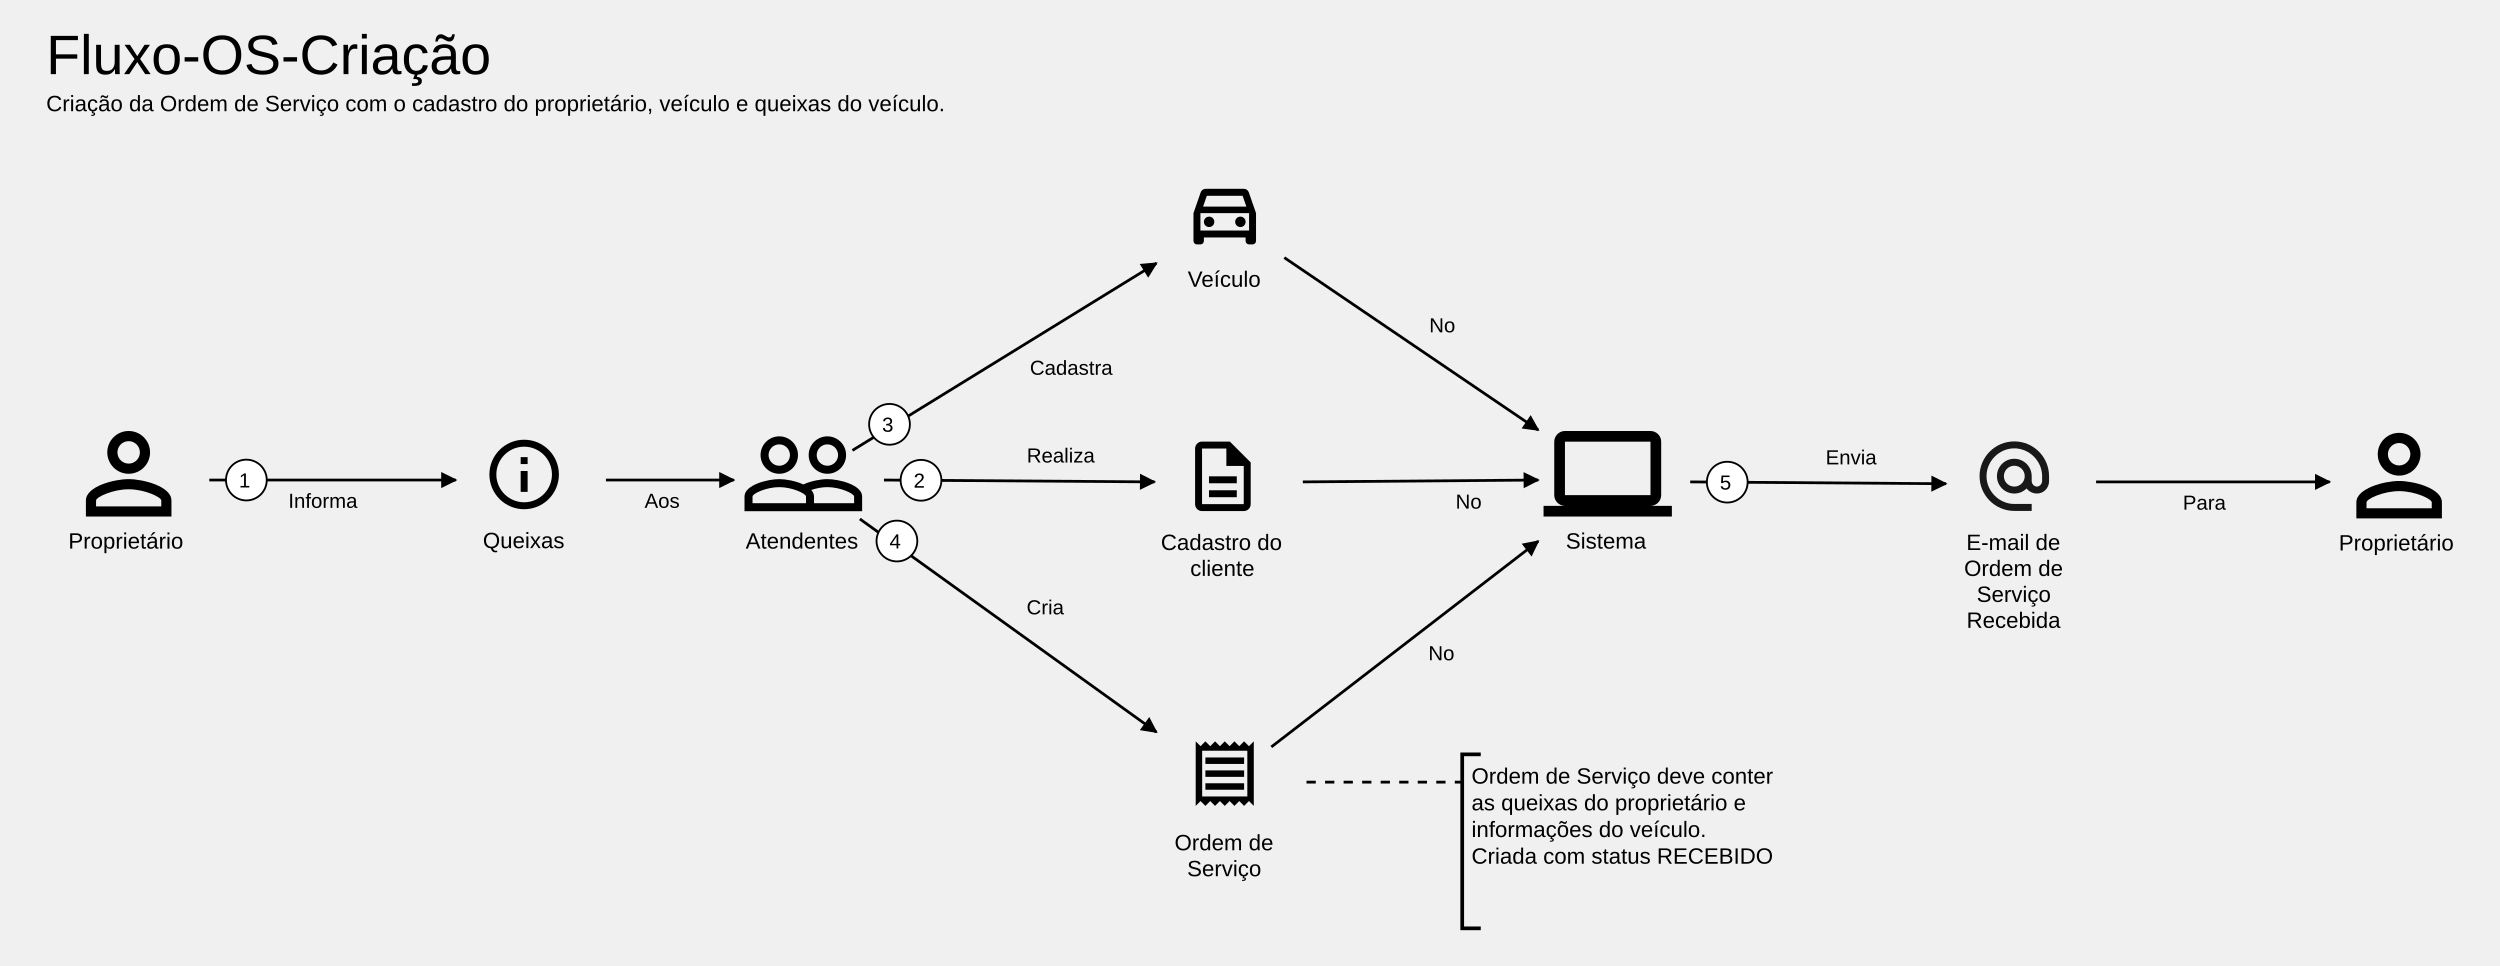
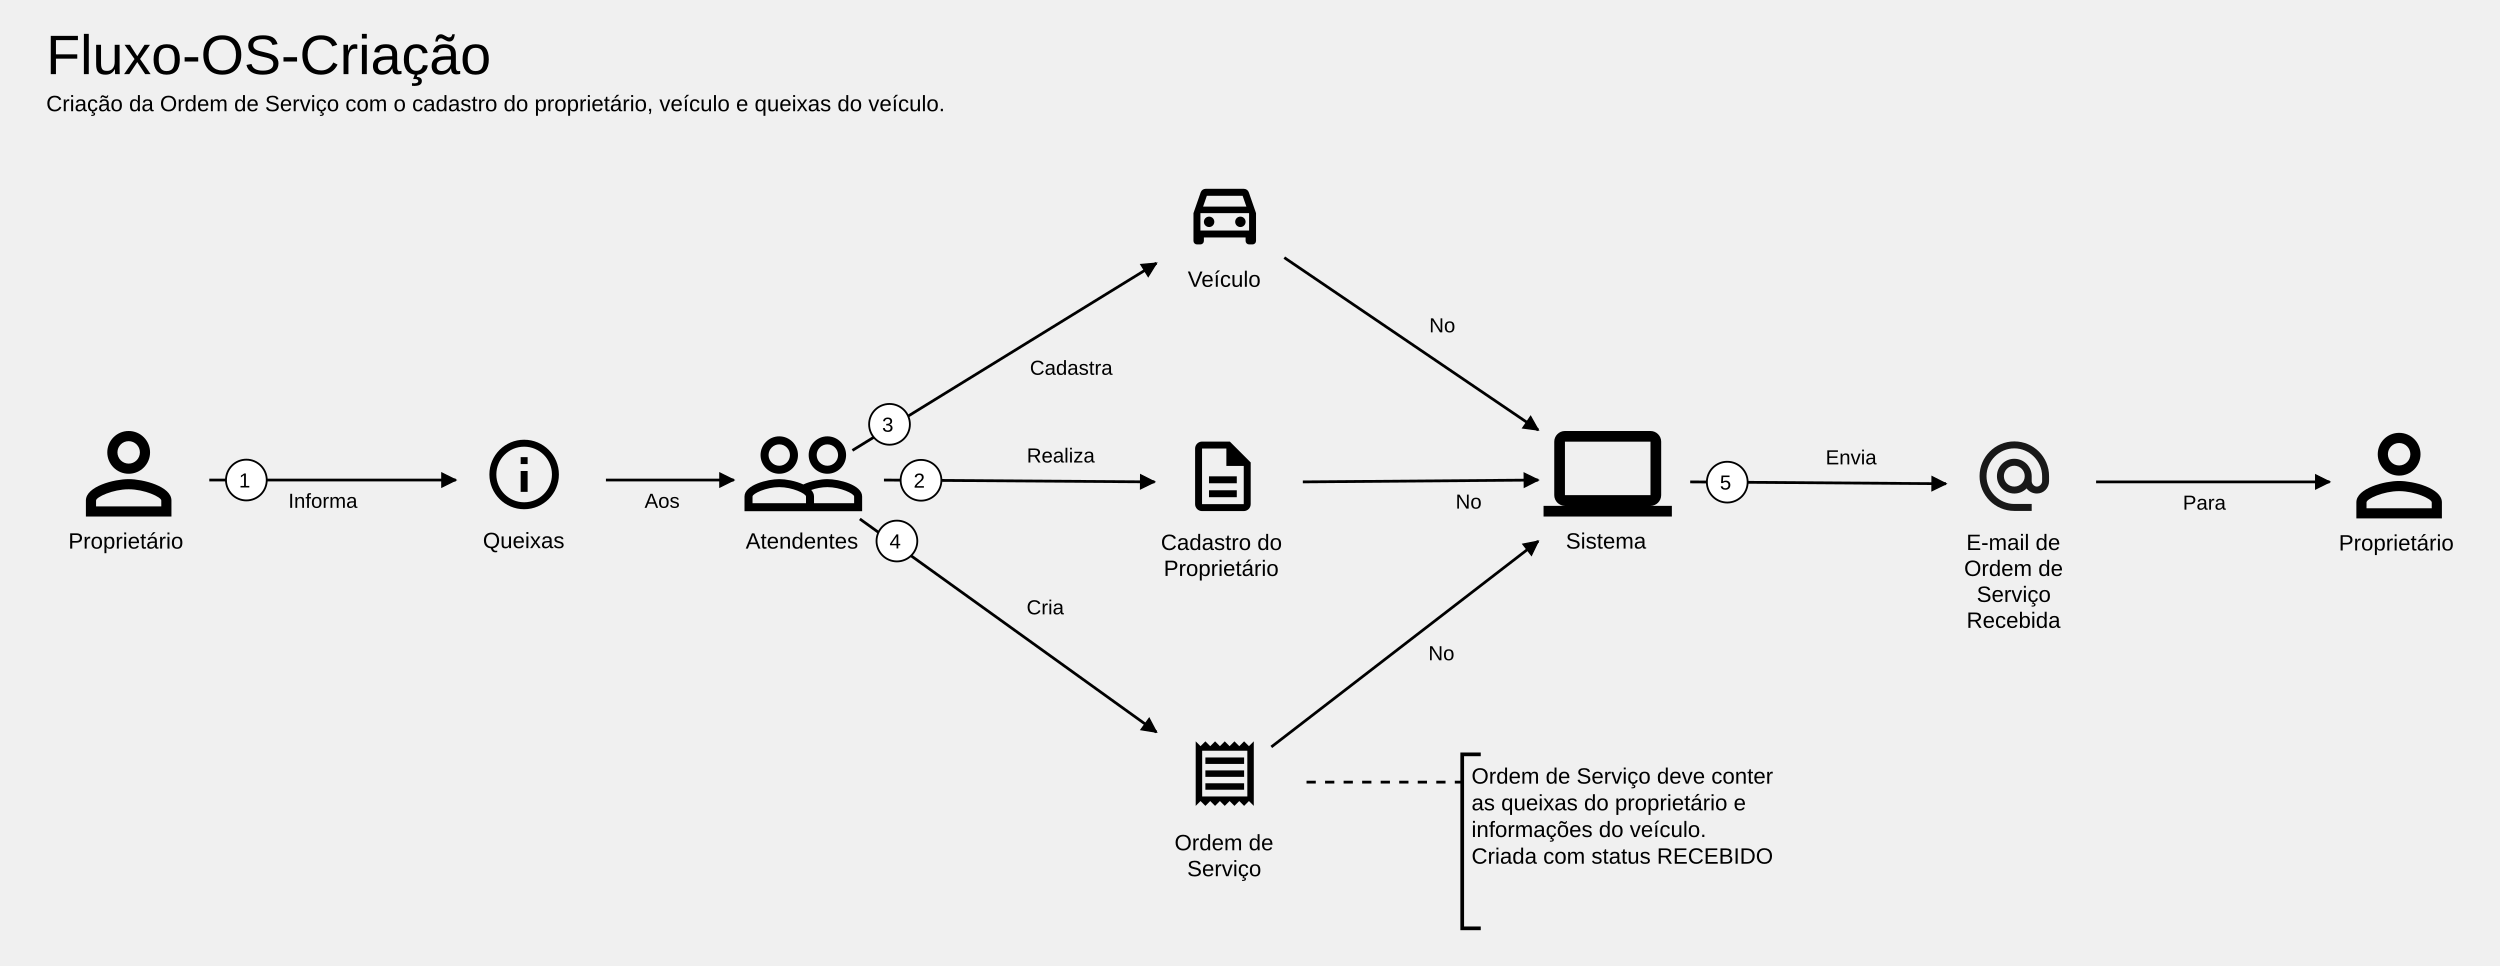
<svg xmlns="http://www.w3.org/2000/svg" style="background-color:white" width="1310" height="505.87" viewBox="135 5 1325 520.87" version="1.1">
  <defs>
-     <marker id="activity-black-black-adiblfezhp2a42fyzd3zzowda" viewBox="0 0 20 20" refX="11" refY="10" markerWidth="10" markerHeight="10" orient="auto">
+     <marker id="activity-black-black-6vrphnws5rdiq8ay59j6nuc28" viewBox="0 0 20 20" refX="11" refY="10" markerWidth="10" markerHeight="10" orient="auto">
      <path d="M 1 5 L 11 10 L 1 15 Z" style="fill: black; stroke-width: 1px; stroke-linecap: round; stroke-dasharray: 10000, 1; stroke: black;" />
    </marker>
  </defs>
  <g class="djs-group">
    <g class="djs-element djs-shape" style="display:block" transform="translate(140 35)">
      <g class="djs-visual">
        <text lineHeight="1.2" class="djs-label" style="font-family: Arial, sans-serif; font-size: 30; font-weight: normal; fill: rgb(0, 0, 0);">
          <tspan x="8" y="10" font-size="30">Fluxo-OS-Criação</tspan>
        </text>
        <text lineHeight="1.2" class="djs-label" style="font-family: Arial, sans-serif; font-size: 12; font-weight: normal; fill: rgb(0, 0, 0);">
          <tspan x="8" y="30" font-size="12">Criação da Ordem de Serviço com o cadastro do proprietário, veículo e queixas do veículo.</tspan>
        </text>
      </g>
    </g>
  </g>
  <g class="djs-group">
    <g class="djs-element djs-shape" data-element-id="shape_1800" style="display: block;" transform="matrix(1 0 0 1 1173 227)">
      <g class="djs-visual">
        <svg fill=" #000000" viewBox="0 0 24 26" width="48.75" height="48.75" x="12.5" y="12.5">
          <path fill="none" d="M0,0h24v24H0V0z" />
          <path fill-opacity="0.9" d="M12,1.95c-5.52,0-10,4.48-10,10s4.48,10,10,10h5v-2h-5c-4.34,0-8-3.66-8-8s3.66-8,8-8s8,3.66,8,8v1.43 c0,0.79-0.71,1.57-1.5,1.57S17,14.17,17,13.38v-1.43c0-2.76-2.24-5-5-5s-5,2.24-5,5s2.24,5,5,5c1.38,0,2.64-0.56,3.54-1.47 c0.65,0.89,1.77,1.47,2.96,1.47c1.97,0,3.5-1.6,3.5-3.57v-1.43C22,6.43,17.52,1.95,12,1.95z M12,14.95c-1.66,0-3-1.34-3-3 s1.34-3,3-3s3,1.34,3,3S13.66,14.95,12,14.95z" />
        </svg>
        <text lineHeight="1.2" class="djs-label" style="font-family: Arial, sans-serif; font-size: 12px; font-weight: normal; fill: rgb(0, 0, 0);">
          <tspan x="10.995" y="74.75">E-mail de </tspan>
          <tspan x="9.784" y="88.75">Ordem de </tspan>
          <tspan x="16.58" y="102.75">Serviço </tspan>
          <tspan x="11.111" y="116.75">Recebida</tspan>
        </text>
      </g>
      <rect class="djs-hit djs-hit-all" x="0" y="0" width="75" height="75" style="fill: none; stroke-opacity: 0; stroke: white; stroke-width: 15px;" />
      <rect x="-5" y="-5" rx="4" width="85" height="85" class="djs-outline" style="fill: none;" />
    </g>
  </g>
  <g class="djs-group">
    <g class="djs-element djs-shape" data-element-id="shape_1887" style="display: block;" transform="matrix(1 0 0 1 912 412)">
      <g class="djs-visual">
        <rect x="0" y="0" width="180.6" height="93.87" rx="0" ry="0" style="stroke: none; stroke-width: 2px; fill: none;" />
        <path d="m 0, 0 m 10,0 l -10,0 l 0,93.87 l 10,0" style="fill: none; stroke-width: 2px; stroke: rgb(0, 0, 0);" />
        <text lineHeight="1.2" class="djs-label" style="font-family: Arial, sans-serif; font-size: 12px; font-weight: normal; fill: rgb(0, 0, 0);">
          <tspan x="5" y="15.8">Ordem de Serviço deve conter</tspan>
          <tspan x="5" y="30.2">as queixas do proprietário e </tspan>
          <tspan x="5" y="44.6">informações do veículo. </tspan>
          <tspan x="5" y="59">Criada com status RECEBIDO</tspan>
        </text>
      </g>
      <rect class="djs-hit djs-hit-all" x="0" y="0" width="180.6" height="93.87" style="fill: none; stroke-opacity: 0; stroke: white; stroke-width: 15px;" />
      <rect x="-5" y="-5" rx="4" width="190.6" height="103.87" class="djs-outline" style="fill: none;" />
    </g>
  </g>
  <g class="djs-group">
    <g class="djs-element djs-shape" data-element-id="shape_3907" style="display: block;" transform="matrix(1 0 0 1 746 227)">
      <g class="djs-visual">
        <svg fill=" #000000" width="48.75" height="48.75" viewBox="0 0 24 26" x="12.5" y="12.5">
          <path fill="none" d="M0 0h24v24H0V0z" />
          <path d="M8 16h8v2H8zm0-4h8v2H8zm6-10H6c-1.1 0-2 .9-2 2v16c0 1.1.89 2 1.99 2H18c1.1 0 2-.9 2-2V8l-6-6zm4 18H6V4h7v5h5v11z" />
        </svg>
        <text lineHeight="1.2" class="djs-label" style="font-family: Arial, sans-serif; font-size: 12px; font-weight: normal; fill: rgb(0, 0, 0);">
          <tspan x="3.4" y="74.75">Cadastro do </tspan>
-           <tspan x="19.243" y="88.75">cliente</tspan>
+           <tspan x="4.948" y="88.75">Proprietário</tspan>
        </text>
      </g>
      <rect class="djs-hit djs-hit-all" x="0" y="0" width="75" height="75" style="fill: none; stroke-opacity: 0; stroke: white; stroke-width: 15px;" />
      <rect x="-5" y="-5" rx="4" width="85" height="85" class="djs-outline" style="fill: none;" />
    </g>
  </g>
  <g class="djs-group">
    <g class="djs-element djs-shape" data-element-id="shape_5195" style="display: block;" transform="matrix(1 0 0 1 953 226)">
      <g class="djs-visual">
        <svg fill=" #000000" viewBox="0 0 24 26" width="75" height="75">
          <path d="M20,18c1.1,0,2-0.9,2-2V6c0-1.1-0.9-2-2-2H4C2.9,4,2,4.9,2,6v10c0,1.1,0.9,2,2,2H0v2h24v-2H20z M4,6h16v10H4V6z" />
        </svg>
        <text lineHeight="1.2" class="djs-label" style="font-family: Arial, sans-serif; font-size: 12px; font-weight: normal; fill: rgb(0, 0, 0);">
          <tspan x="14.913" y="75">Sistema</tspan>
        </text>
      </g>
      <rect class="djs-hit djs-hit-all" x="0" y="0" width="75" height="75" style="fill: none; stroke-opacity: 0; stroke: white; stroke-width: 15px;" />
      <rect x="-5" y="-5" rx="4" width="85" height="85" class="djs-outline" style="fill: none;" />
    </g>
  </g>
  <g class="djs-group">
    <g class="djs-element djs-shape" data-element-id="shape_5578" style="display: block;" transform="matrix(1 0 0 1 369 226)">
      <g class="djs-visual">
        <svg fill=" #000000" height="48.75" viewBox="0 0 24 26" width="48.75" x="12.5" y="12.5">
          <path d="M0 0h24v24H0z" fill="none" />
          <path d="M11 17h2v-6h-2v6zm1-15C6.48 2 2 6.48 2 12s4.48 10 10 10 10-4.48 10-10S17.52 2 12 2zm0 18c-4.41 0-8-3.59-8-8s3.59-8 8-8 8 3.59 8 8-3.59 8-8 8zM11 9h2V7h-2v2z" />
        </svg>
        <text lineHeight="1.2" class="djs-label" style="font-family: Arial, sans-serif; font-size: 12px; font-weight: normal; fill: rgb(0, 0, 0);">
          <tspan x="14.609" y="74.75">Queixas</tspan>
        </text>
      </g>
      <rect class="djs-hit djs-hit-all" x="0" y="0" width="75" height="75" style="fill: none; stroke-opacity: 0; stroke: white; stroke-width: 15px;" />
      <rect x="-5" y="-5" rx="4" width="85" height="85" class="djs-outline" style="fill: none;" />
    </g>
  </g>
  <g class="djs-group">
    <g class="djs-element djs-shape" data-element-id="shape_6233" style="display: block;" transform="matrix(1 0 0 1 1380 227)">
      <g class="djs-visual">
        <svg fill=" #000000" viewBox="0 0 24 26" width="75" height="75">
          <path d="M12 5.9c1.16 0 2.1.94 2.1 2.1s-.94 2.1-2.1 2.1S9.9 9.16 9.9 8s.94-2.1 2.1-2.1m0 9c2.97 0 6.1 1.46 6.1 2.1v1.1H5.9V17c0-.64 3.13-2.1 6.1-2.1M12 4C9.79 4 8 5.79 8 8s1.79 4 4 4 4-1.79 4-4-1.79-4-4-4zm0 9c-2.67 0-8 1.34-8 4v3h16v-3c0-2.66-5.33-4-8-4z" />
          <path d="M0 0h24v24H0z" fill="none" />
        </svg>
        <text lineHeight="1.2" class="djs-label" style="font-family: Arial, sans-serif; font-size: 12px; font-weight: normal; fill: rgb(0, 0, 0);">
          <tspan x="4.948" y="75">Proprietário</tspan>
        </text>
      </g>
      <rect class="djs-hit djs-hit-all" x="0" y="0" width="75" height="75" style="fill: none; stroke-opacity: 0; stroke: white; stroke-width: 15px;" />
      <rect x="-5" y="-5" rx="4" width="85" height="85" class="djs-outline" style="fill: none;" />
    </g>
  </g>
  <g class="djs-group">
    <g class="djs-element djs-shape" data-element-id="shape_6765" style="display: block;" transform="matrix(1 0 0 1 155 226)">
      <g class="djs-visual">
        <svg fill=" #000000" viewBox="0 0 24 26" width="75" height="75">
          <path d="M12 5.9c1.16 0 2.1.94 2.1 2.1s-.94 2.1-2.1 2.1S9.9 9.16 9.9 8s.94-2.1 2.1-2.1m0 9c2.97 0 6.1 1.46 6.1 2.1v1.1H5.9V17c0-.64 3.13-2.1 6.1-2.1M12 4C9.79 4 8 5.79 8 8s1.79 4 4 4 4-1.79 4-4-1.79-4-4-4zm0 9c-2.67 0-8 1.34-8 4v3h16v-3c0-2.66-5.33-4-8-4z" />
          <path d="M0 0h24v24H0z" fill="none" />
        </svg>
        <text lineHeight="1.2" class="djs-label" style="font-family: Arial, sans-serif; font-size: 12px; font-weight: normal; fill: rgb(0, 0, 0);">
          <tspan x="4.948" y="75">Proprietário</tspan>
        </text>
      </g>
      <rect class="djs-hit djs-hit-all" x="0" y="0" width="75" height="75" style="fill: none; stroke-opacity: 0; stroke: white; stroke-width: 15px;" />
      <rect x="-5" y="-5" rx="4" width="85" height="85" class="djs-outline" style="fill: none;" />
    </g>
  </g>
  <g class="djs-group">
    <g class="djs-element djs-shape" data-element-id="shape_6766" style="display: block;" transform="matrix(1 0 0 1 747 389)">
      <g class="djs-visual">
        <svg fill=" #000000" width="48.75" height="48.75" viewBox="0 0 24 28" x="12.5" y="12.5">
          <path fill="none" d="M0 0h24v24H0V0z" />
          <path d="M19.5 3.5L18 2l-1.5 1.5L15 2l-1.5 1.5L12 2l-1.5 1.5L9 2 7.5 3.5 6 2 4.5 3.5 3 2v20l1.5-1.5L6 22l1.5-1.5L9 22l1.5-1.5L12 22l1.5-1.5L15 22l1.5-1.5L18 22l1.5-1.5L21 22V2l-1.5 1.5zM19 19.09H5V4.91h14v14.18zM6 15h12v2H6zm0-4h12v2H6zm0-4h12v2H6z" />
        </svg>
        <text lineHeight="1.2" class="djs-label" style="font-family: Arial, sans-serif; font-size: 12px; font-weight: normal; fill: rgb(0, 0, 0);">
          <tspan x="9.784" y="74.75">Ordem de </tspan>
          <tspan x="16.58" y="88.75">Serviço</tspan>
        </text>
      </g>
      <rect class="djs-hit djs-hit-all" x="0" y="0" width="75" height="75" style="fill: none; stroke-opacity: 0; stroke: white; stroke-width: 15px;" />
      <rect x="-5" y="-5" rx="4" width="85" height="85" class="djs-outline" style="fill: none;" />
    </g>
  </g>
  <g class="djs-group">
    <g class="djs-element djs-shape" data-element-id="shape_8114" style="display: block;" transform="matrix(1 0 0 1 747 85)">
      <g class="djs-visual">
        <svg fill=" #000000" width="48.75" height="48.75" viewBox="0 0 24 26" x="12.5" y="12.5">
          <path fill="none" d="M0 0h24v24H0V0z" />
          <path d="M18.92 6.01C18.72 5.42 18.16 5 17.5 5h-11c-.66 0-1.21.42-1.42 1.01L3 12v8c0 .55.45 1 1 1h1c.55 0 1-.45 1-1v-1h12v1c0 .55.45 1 1 1h1c.55 0 1-.45 1-1v-8l-2.08-5.99zM6.85 7h10.29l1.08 3.11H5.77L6.85 7zM19 17H5v-5h14v5z" />
          <circle cx="7.5" cy="14.5" r="1.5" />
          <circle cx="16.5" cy="14.5" r="1.5" />
        </svg>
        <text lineHeight="1.2" class="djs-label" style="font-family: Arial, sans-serif; font-size: 12px; font-weight: normal; fill: rgb(0, 0, 0);">
          <tspan x="16.905" y="74.75">Veículo</tspan>
        </text>
      </g>
      <rect class="djs-hit djs-hit-all" x="0" y="0" width="75" height="75" style="fill: none; stroke-opacity: 0; stroke: white; stroke-width: 15px;" />
      <rect x="-5" y="-5" rx="4" width="85" height="85" class="djs-outline" style="fill: none;" />
    </g>
  </g>
  <g class="djs-group">
    <g class="djs-element djs-shape" data-element-id="shape_8576" style="display: block;" transform="matrix(1 0 0 1 519 226)">
      <g class="djs-visual">
        <svg fill=" #000000" width="75" height="75" viewBox="0 0 24 26">
          <path d="M0 0h24v24H0z" fill="none" />
          <path d="M16.5 13c-1.2 0-3.07.34-4.5 1-1.43-.67-3.3-1-4.5-1C5.33 13 1 14.08 1 16.25V19h22v-2.75c0-2.17-4.33-3.25-6.5-3.25zm-4 4.5h-10v-1.25c0-.54 2.56-1.75 5-1.75s5 1.21 5 1.75v1.25zm9 0H14v-1.25c0-.46-.2-.86-.52-1.22.88-.3 1.96-.53 3.02-.53 2.44 0 5 1.21 5 1.75v1.25zM7.5 12c1.93 0 3.5-1.57 3.5-3.5S9.43 5 7.5 5 4 6.57 4 8.5 5.57 12 7.5 12zm0-5.5c1.1 0 2 .9 2 2s-.9 2-2 2-2-.9-2-2 .9-2 2-2zm9 5.5c1.93 0 3.5-1.57 3.5-3.5S18.43 5 16.5 5 13 6.57 13 8.5s1.57 3.5 3.5 3.5zm0-5.5c1.1 0 2 .9 2 2s-.9 2-2 2-2-.9-2-2 .9-2 2-2z" />
        </svg>
        <text lineHeight="1.2" class="djs-label" style="font-family: Arial, sans-serif; font-size: 12px; font-weight: normal; fill: rgb(0, 0, 0);">
          <tspan x="6.391" y="75">Atendentes</tspan>
        </text>
      </g>
      <rect class="djs-hit djs-hit-all" x="0" y="0" width="75" height="75" style="fill: none; stroke-opacity: 0; stroke: white; stroke-width: 15px;" />
      <rect x="-5" y="-5" rx="4" width="85" height="85" class="djs-outline" style="fill: none;" />
    </g>
  </g>
  <g class="djs-group">
    <g class="djs-element djs-connection" data-element-id="connection_0778" style="display: block;">
      <g class="djs-visual">
-         <path style="stroke: black; fill: none; stroke-width: 1.5px; stroke-linejoin: round; marker-end: url('#activity-black-black-adiblfezhp2a42fyzd3zzowda');" d="M587,285L747,400" />
+         <path style="stroke: black; fill: none; stroke-width: 1.5px; stroke-linejoin: round; marker-end: url('#activity-black-black-6vrphnws5rdiq8ay59j6nuc28');" d="M587,285L747,400" />
        <text lineHeight="1.2" wordWrap="break-word" overflowWrap="break-word" hyphens="auto" class="djs-label" style="font-family: Arial, sans-serif; font-size: 11px; font-weight: normal; fill: black;">
          <tspan x="676.951" y="336.467">Cria</tspan>
        </text>
        <path d="       M 607 296.902       m 11,0       a 11,11 0 1,0 -22,0       a 11,11 0 1,0 22,0       " style="fill: white; stroke: black;" />
        <text lineHeight="1.2" position="absolute" class="djs-labelNumber" style="font-family: Arial, sans-serif; font-size: 11px; font-weight: normal; fill: black;">
          <tspan x="603" y="300.902">4</tspan>
        </text>
      </g>
      <path d="M587,285L747,400" class="djs-hit djs-hit-stroke" style="fill: none; stroke-opacity: 0; stroke: white; stroke-width: 15px;" />
      <rect x="582" y="280" rx="4" width="170" height="125" class="djs-outline" style="fill: none;" />
    </g>
  </g>
  <g class="djs-group">
    <g class="djs-element djs-connection" data-element-id="connection_1176" style="display: block;">
      <g class="djs-visual">
-         <path style="stroke: black; fill: none; stroke-width: 1.5px; stroke-linejoin: round; marker-end: url('#activity-black-black-adiblfezhp2a42fyzd3zzowda');" d="M816,144L953,237" />
+         <path style="stroke: black; fill: none; stroke-width: 1.5px; stroke-linejoin: round; marker-end: url('#activity-black-black-6vrphnws5rdiq8ay59j6nuc28');" d="M816,144L953,237" />
        <text lineHeight="1.2" wordWrap="break-word" overflowWrap="break-word" hyphens="auto" class="djs-label" style="font-family: Arial, sans-serif; font-size: 11px; font-weight: normal; fill: black;">
          <tspan x="894.195" y="184.297">No</tspan>
        </text>
      </g>
      <path d="M816,144L953,237" class="djs-hit djs-hit-stroke" style="fill: none; stroke-opacity: 0; stroke: white; stroke-width: 15px;" />
      <rect x="811" y="139" rx="4" width="147" height="103" class="djs-outline" style="fill: none;" />
    </g>
  </g>
  <g class="djs-group">
    <g class="djs-element djs-connection" data-element-id="connection_1289" style="display: block;">
      <g class="djs-visual">
-         <path style="stroke: black; fill: none; stroke-width: 1.5px; stroke-linejoin: round; marker-end: url('#activity-black-black-adiblfezhp2a42fyzd3zzowda');" d="M600,264L746,265" />
+         <path style="stroke: black; fill: none; stroke-width: 1.5px; stroke-linejoin: round; marker-end: url('#activity-black-black-6vrphnws5rdiq8ay59j6nuc28');" d="M600,264L746,265" />
        <text lineHeight="1.2" wordWrap="break-word" overflowWrap="break-word" hyphens="auto" class="djs-label" style="font-family: Arial, sans-serif; font-size: 11px; font-weight: normal; fill: black;">
          <tspan x="677.065" y="254.544">Realiza</tspan>
        </text>
        <path d="       M 620 264.131       m 11,0       a 11,11 0 1,0 -22,0       a 11,11 0 1,0 22,0       " style="fill: white; stroke: black;" />
        <text lineHeight="1.2" position="absolute" class="djs-labelNumber" style="font-family: Arial, sans-serif; font-size: 11px; font-weight: normal; fill: black;">
          <tspan x="616" y="268.131">2</tspan>
        </text>
      </g>
      <path d="M600,264L746,265" class="djs-hit djs-hit-stroke" style="fill: none; stroke-opacity: 0; stroke: white; stroke-width: 15px;" />
      <rect x="595" y="259" rx="4" width="156" height="11" class="djs-outline" style="fill: none;" />
    </g>
  </g>
  <g class="djs-group">
    <g class="djs-element djs-connection" data-element-id="connection_1336" style="display: block;">
      <g class="djs-visual">
-         <path style="stroke: black; fill: none; stroke-width: 1.5px; stroke-linejoin: round; marker-end: url('#activity-black-black-adiblfezhp2a42fyzd3zzowda');" d="M236,264L369,264" />
+         <path style="stroke: black; fill: none; stroke-width: 1.5px; stroke-linejoin: round; marker-end: url('#activity-black-black-6vrphnws5rdiq8ay59j6nuc28');" d="M236,264L369,264" />
        <text lineHeight="1.2" wordWrap="break-word" overflowWrap="break-word" hyphens="auto" class="djs-label" style="font-family: Arial, sans-serif; font-size: 11px; font-weight: normal; fill: black;">
          <tspan x="278.65" y="279">Informa</tspan>
        </text>
        <path d="       M 256 264       m 11,0       a 11,11 0 1,0 -22,0       a 11,11 0 1,0 22,0       " style="fill: white; stroke: black;" />
        <text lineHeight="1.2" position="absolute" class="djs-labelNumber" style="font-family: Arial, sans-serif; font-size: 11px; font-weight: normal; fill: black;">
          <tspan x="252" y="268">1</tspan>
        </text>
      </g>
      <path d="M236,264L369,264" class="djs-hit djs-hit-stroke" style="fill: none; stroke-opacity: 0; stroke: white; stroke-width: 15px;" />
      <rect x="231" y="259" rx="4" width="143" height="10" class="djs-outline" style="fill: none;" />
    </g>
  </g>
  <g class="djs-group">
    <g class="djs-element djs-connection" data-element-id="connection_1906" style="display: block;">
      <g class="djs-visual">
        <path style="stroke: rgb(0, 0, 0); stroke-width: 1.5px; stroke-linejoin: round; stroke-dasharray: 5, 5;" d="M828,427L912,427" />
      </g>
      <path d="M828,427L912,427" class="djs-hit djs-hit-stroke" style="fill: none; stroke-opacity: 0; stroke: white; stroke-width: 15px;" />
      <rect x="823" y="422" rx="4" width="94" height="10" class="djs-outline" style="fill: none;" />
    </g>
  </g>
  <g class="djs-group">
    <g class="djs-element djs-connection" data-element-id="connection_2946" style="display: block;">
      <g class="djs-visual">
-         <path style="stroke: black; fill: none; stroke-width: 1.5px; stroke-linejoin: round; marker-end: url('#activity-black-black-adiblfezhp2a42fyzd3zzowda');" d="M1254,265L1380,265" />
+         <path style="stroke: black; fill: none; stroke-width: 1.5px; stroke-linejoin: round; marker-end: url('#activity-black-black-6vrphnws5rdiq8ay59j6nuc28');" d="M1254,265L1380,265" />
        <text lineHeight="1.2" wordWrap="break-word" overflowWrap="break-word" hyphens="auto" class="djs-label" style="font-family: Arial, sans-serif; font-size: 11px; font-weight: normal; fill: black;">
          <tspan x="1300.8" y="280">Para</tspan>
        </text>
      </g>
      <path d="M1254,265L1380,265" class="djs-hit djs-hit-stroke" style="fill: none; stroke-opacity: 0; stroke: white; stroke-width: 15px;" />
      <rect x="1249" y="260" rx="4" width="136" height="10" class="djs-outline" style="fill: none;" />
    </g>
  </g>
  <g class="djs-group">
    <g class="djs-element djs-connection" data-element-id="connection_4017" style="display: block;">
      <g class="djs-visual">
-         <path style="stroke: black; fill: none; stroke-width: 1.5px; stroke-linejoin: round; marker-end: url('#activity-black-black-adiblfezhp2a42fyzd3zzowda');" d="M809,408L953,297" />
+         <path style="stroke: black; fill: none; stroke-width: 1.5px; stroke-linejoin: round; marker-end: url('#activity-black-black-6vrphnws5rdiq8ay59j6nuc28');" d="M809,408L953,297" />
        <text lineHeight="1.2" wordWrap="break-word" overflowWrap="break-word" hyphens="auto" class="djs-label" style="font-family: Arial, sans-serif; font-size: 11px; font-weight: normal; fill: black;">
          <tspan x="893.729" y="361.229">No</tspan>
        </text>
      </g>
      <path d="M809,408L953,297" class="djs-hit djs-hit-stroke" style="fill: none; stroke-opacity: 0; stroke: white; stroke-width: 15px;" />
      <rect x="804" y="292" rx="4" width="154" height="121" class="djs-outline" style="fill: none;" />
    </g>
  </g>
  <g class="djs-group">
    <g class="djs-element djs-connection" data-element-id="connection_4412" style="display: block;">
      <g class="djs-visual">
-         <path style="stroke: black; fill: none; stroke-width: 1.5px; stroke-linejoin: round; marker-end: url('#activity-black-black-adiblfezhp2a42fyzd3zzowda');" d="M583,248L747,147" />
+         <path style="stroke: black; fill: none; stroke-width: 1.5px; stroke-linejoin: round; marker-end: url('#activity-black-black-6vrphnws5rdiq8ay59j6nuc28');" d="M583,248L747,147" />
        <text lineHeight="1.2" wordWrap="break-word" overflowWrap="break-word" hyphens="auto" class="djs-label" style="font-family: Arial, sans-serif; font-size: 11px; font-weight: normal; fill: black;">
          <tspan x="678.729" y="207.229">Cadastra</tspan>
        </text>
        <path d="       M 603 233.944       m 11,0       a 11,11 0 1,0 -22,0       a 11,11 0 1,0 22,0       " style="fill: white; stroke: black;" />
        <text lineHeight="1.2" position="absolute" class="djs-labelNumber" style="font-family: Arial, sans-serif; font-size: 11px; font-weight: normal; fill: black;">
          <tspan x="599" y="237.944">3</tspan>
        </text>
      </g>
      <path d="M583,248L747,147" class="djs-hit djs-hit-stroke" style="fill: none; stroke-opacity: 0; stroke: white; stroke-width: 15px;" />
      <rect x="578" y="142" rx="4" width="174" height="111" class="djs-outline" style="fill: none;" />
    </g>
  </g>
  <g class="djs-group">
    <g class="djs-element djs-connection" data-element-id="connection_5908" style="display: block;">
      <g class="djs-visual">
-         <path style="stroke: black; fill: none; stroke-width: 1.5px; stroke-linejoin: round; marker-end: url('#activity-black-black-adiblfezhp2a42fyzd3zzowda');" d="M450,264L519,264" />
+         <path style="stroke: black; fill: none; stroke-width: 1.5px; stroke-linejoin: round; marker-end: url('#activity-black-black-6vrphnws5rdiq8ay59j6nuc28');" d="M450,264L519,264" />
        <text lineHeight="1.2" wordWrap="break-word" overflowWrap="break-word" hyphens="auto" class="djs-label" style="font-family: Arial, sans-serif; font-size: 11px; font-weight: normal; fill: black;">
          <tspan x="470.85" y="279">Aos</tspan>
        </text>
      </g>
      <path d="M450,264L519,264" class="djs-hit djs-hit-stroke" style="fill: none; stroke-opacity: 0; stroke: white; stroke-width: 15px;" />
      <rect x="445" y="259" rx="4" width="79" height="10" class="djs-outline" style="fill: none;" />
    </g>
  </g>
  <g class="djs-group">
    <g class="djs-element djs-connection" data-element-id="connection_6449" style="display: block;">
      <g class="djs-visual">
-         <path style="stroke: black; fill: none; stroke-width: 1.5px; stroke-linejoin: round; marker-end: url('#activity-black-black-adiblfezhp2a42fyzd3zzowda');" d="M826,265L953,264" />
+         <path style="stroke: black; fill: none; stroke-width: 1.5px; stroke-linejoin: round; marker-end: url('#activity-black-black-6vrphnws5rdiq8ay59j6nuc28');" d="M826,265L953,264" />
        <text lineHeight="1.2" wordWrap="break-word" overflowWrap="break-word" hyphens="auto" class="djs-label" style="font-family: Arial, sans-serif; font-size: 11px; font-weight: normal; fill: black;">
          <tspan x="908.425" y="279.425">No</tspan>
        </text>
      </g>
      <path d="M826,265L953,264" class="djs-hit djs-hit-stroke" style="fill: none; stroke-opacity: 0; stroke: white; stroke-width: 15px;" />
      <rect x="821" y="259" rx="4" width="137" height="11" class="djs-outline" style="fill: none;" />
    </g>
  </g>
  <g class="djs-group">
    <g class="djs-element djs-connection" data-element-id="connection_6486" style="display: block;">
      <g class="djs-visual">
-         <path style="stroke: black; fill: none; stroke-width: 1.5px; stroke-linejoin: round; marker-end: url('#activity-black-black-adiblfezhp2a42fyzd3zzowda');" d="M1035,265L1173,266" />
+         <path style="stroke: black; fill: none; stroke-width: 1.5px; stroke-linejoin: round; marker-end: url('#activity-black-black-6vrphnws5rdiq8ay59j6nuc28');" d="M1035,265L1173,266" />
        <text lineHeight="1.2" wordWrap="break-word" overflowWrap="break-word" hyphens="auto" class="djs-label" style="font-family: Arial, sans-serif; font-size: 11px; font-weight: normal; fill: black;">
          <tspan x="1108.069" y="255.546">Envia</tspan>
        </text>
        <path d="       M 1055 265.138       m 11,0       a 11,11 0 1,0 -22,0       a 11,11 0 1,0 22,0       " style="fill: white; stroke: black;" />
        <text lineHeight="1.2" position="absolute" class="djs-labelNumber" style="font-family: Arial, sans-serif; font-size: 11px; font-weight: normal; fill: black;">
          <tspan x="1051" y="269.138">5</tspan>
        </text>
      </g>
      <path d="M1035,265L1173,266" class="djs-hit djs-hit-stroke" style="fill: none; stroke-opacity: 0; stroke: white; stroke-width: 15px;" />
      <rect x="1030" y="260" rx="4" width="148" height="11" class="djs-outline" style="fill: none;" />
    </g>
  </g>
</svg>
